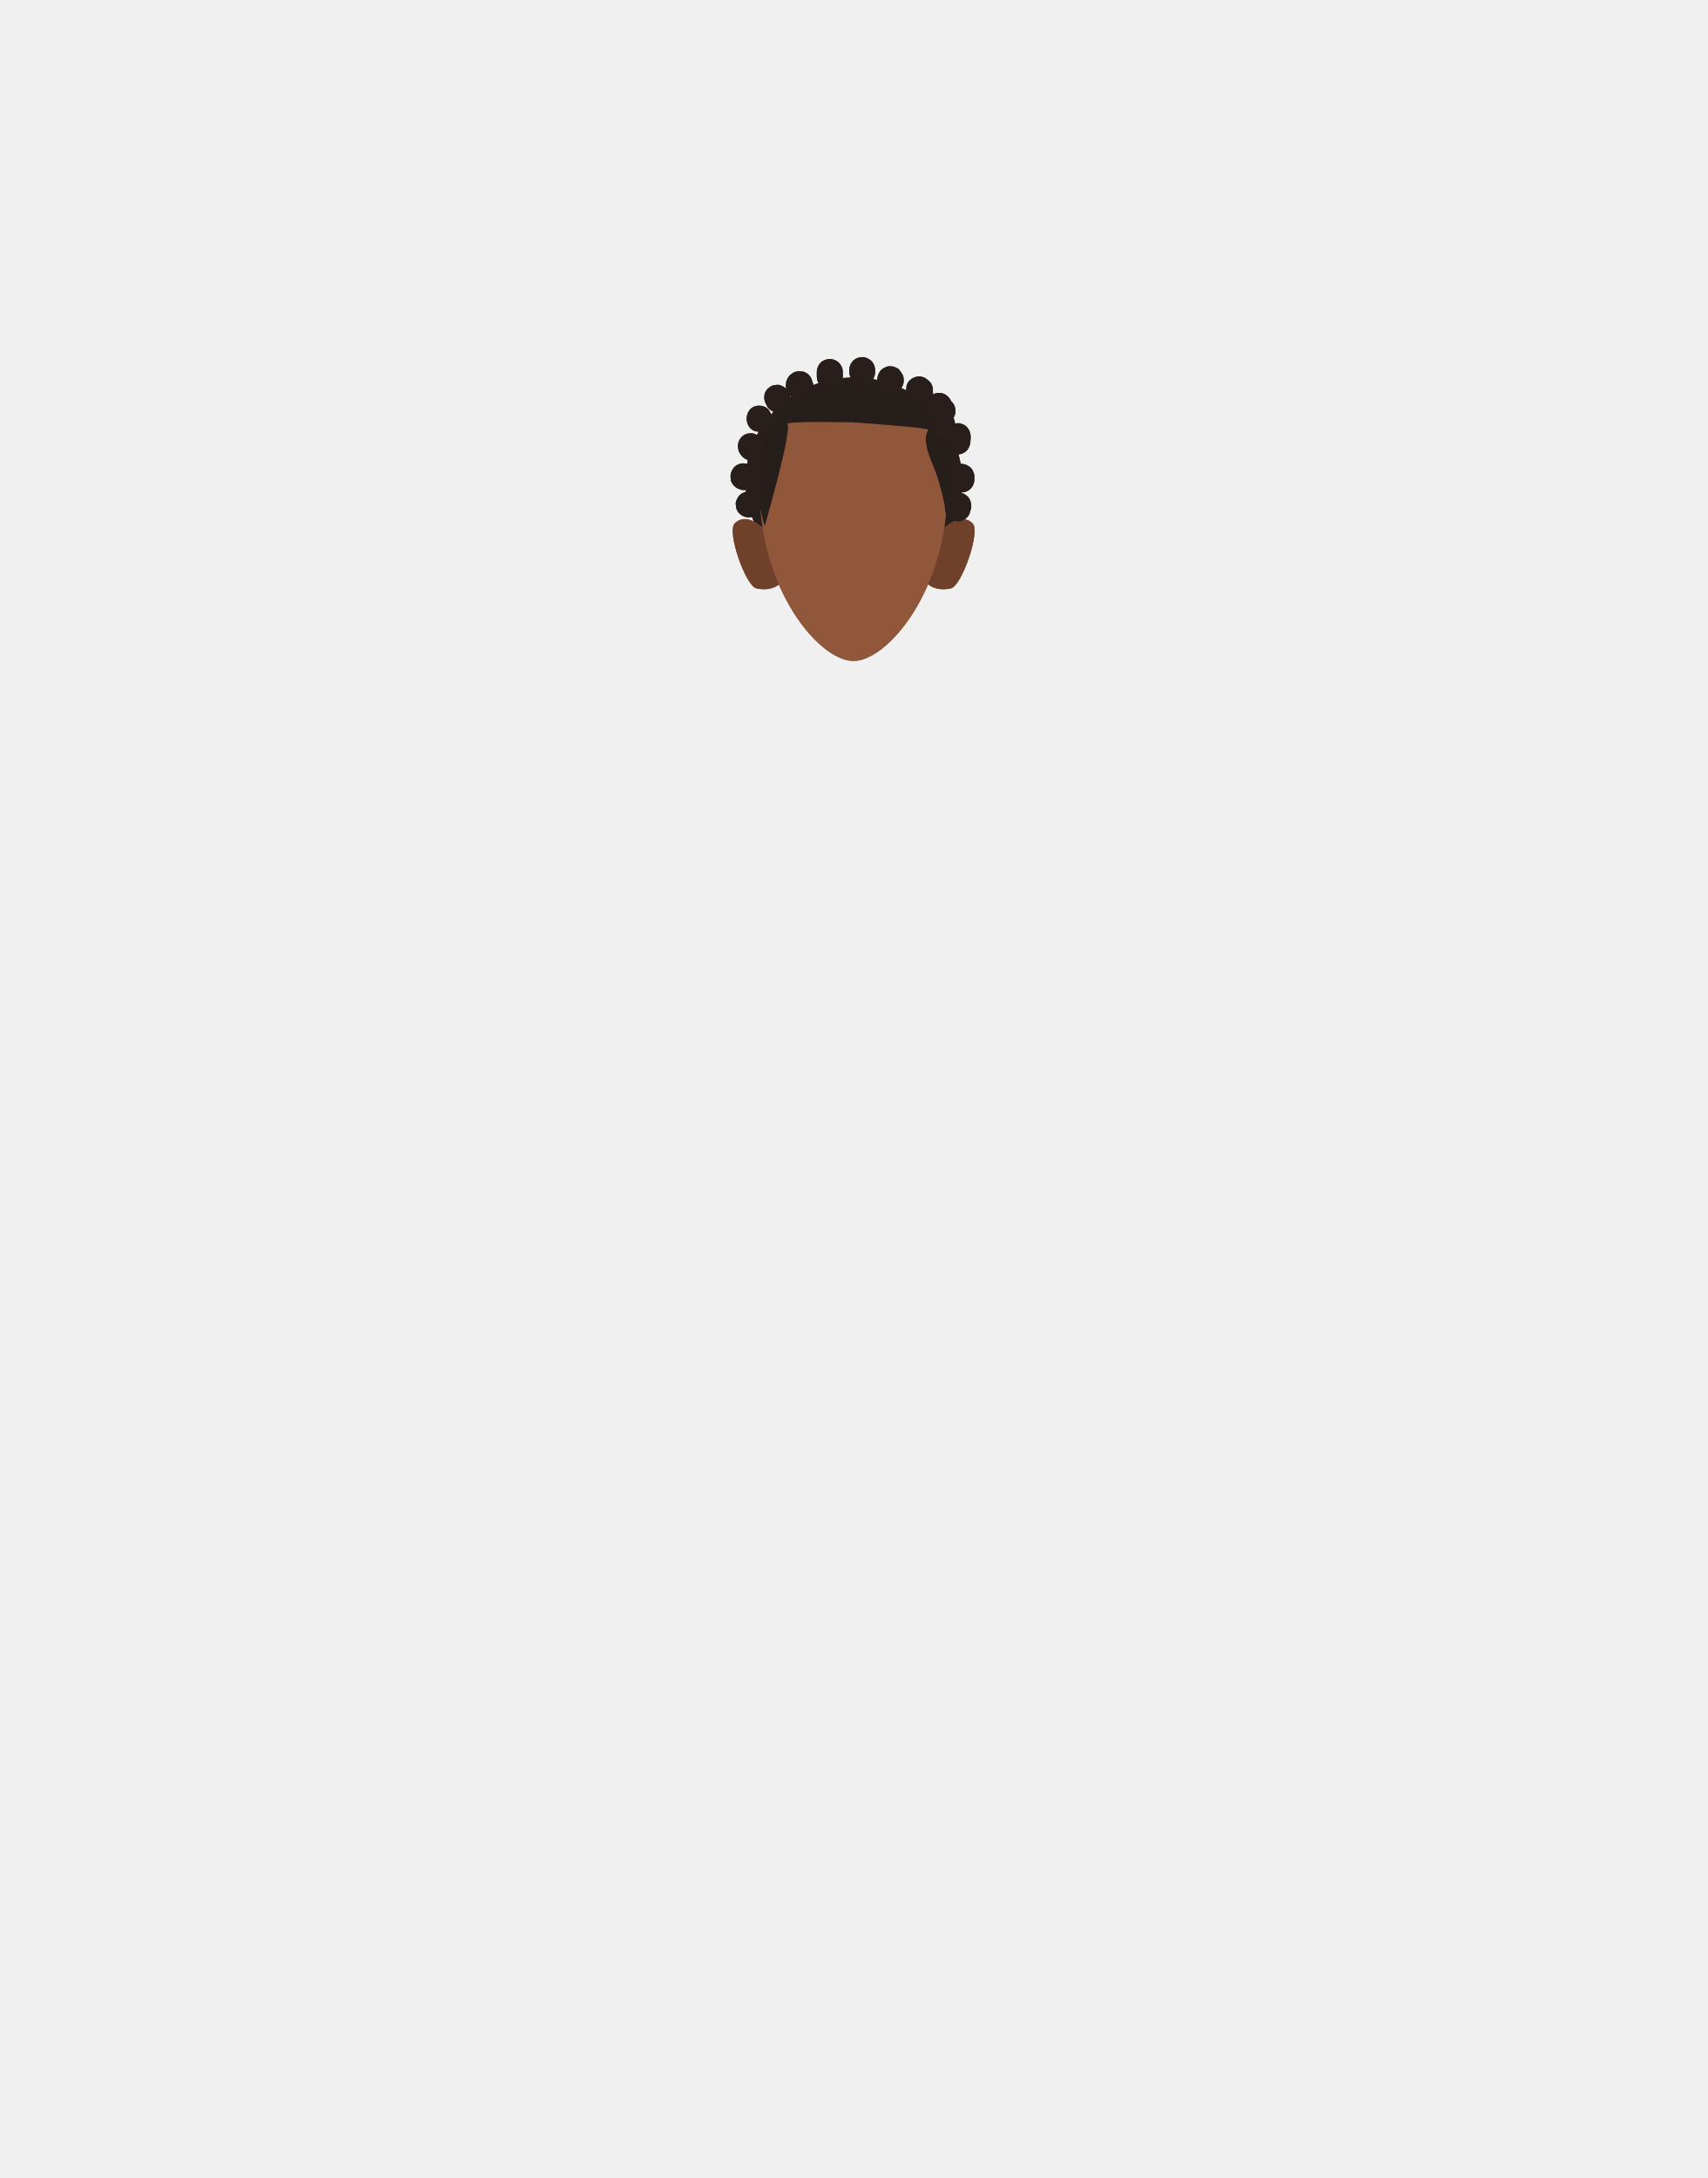
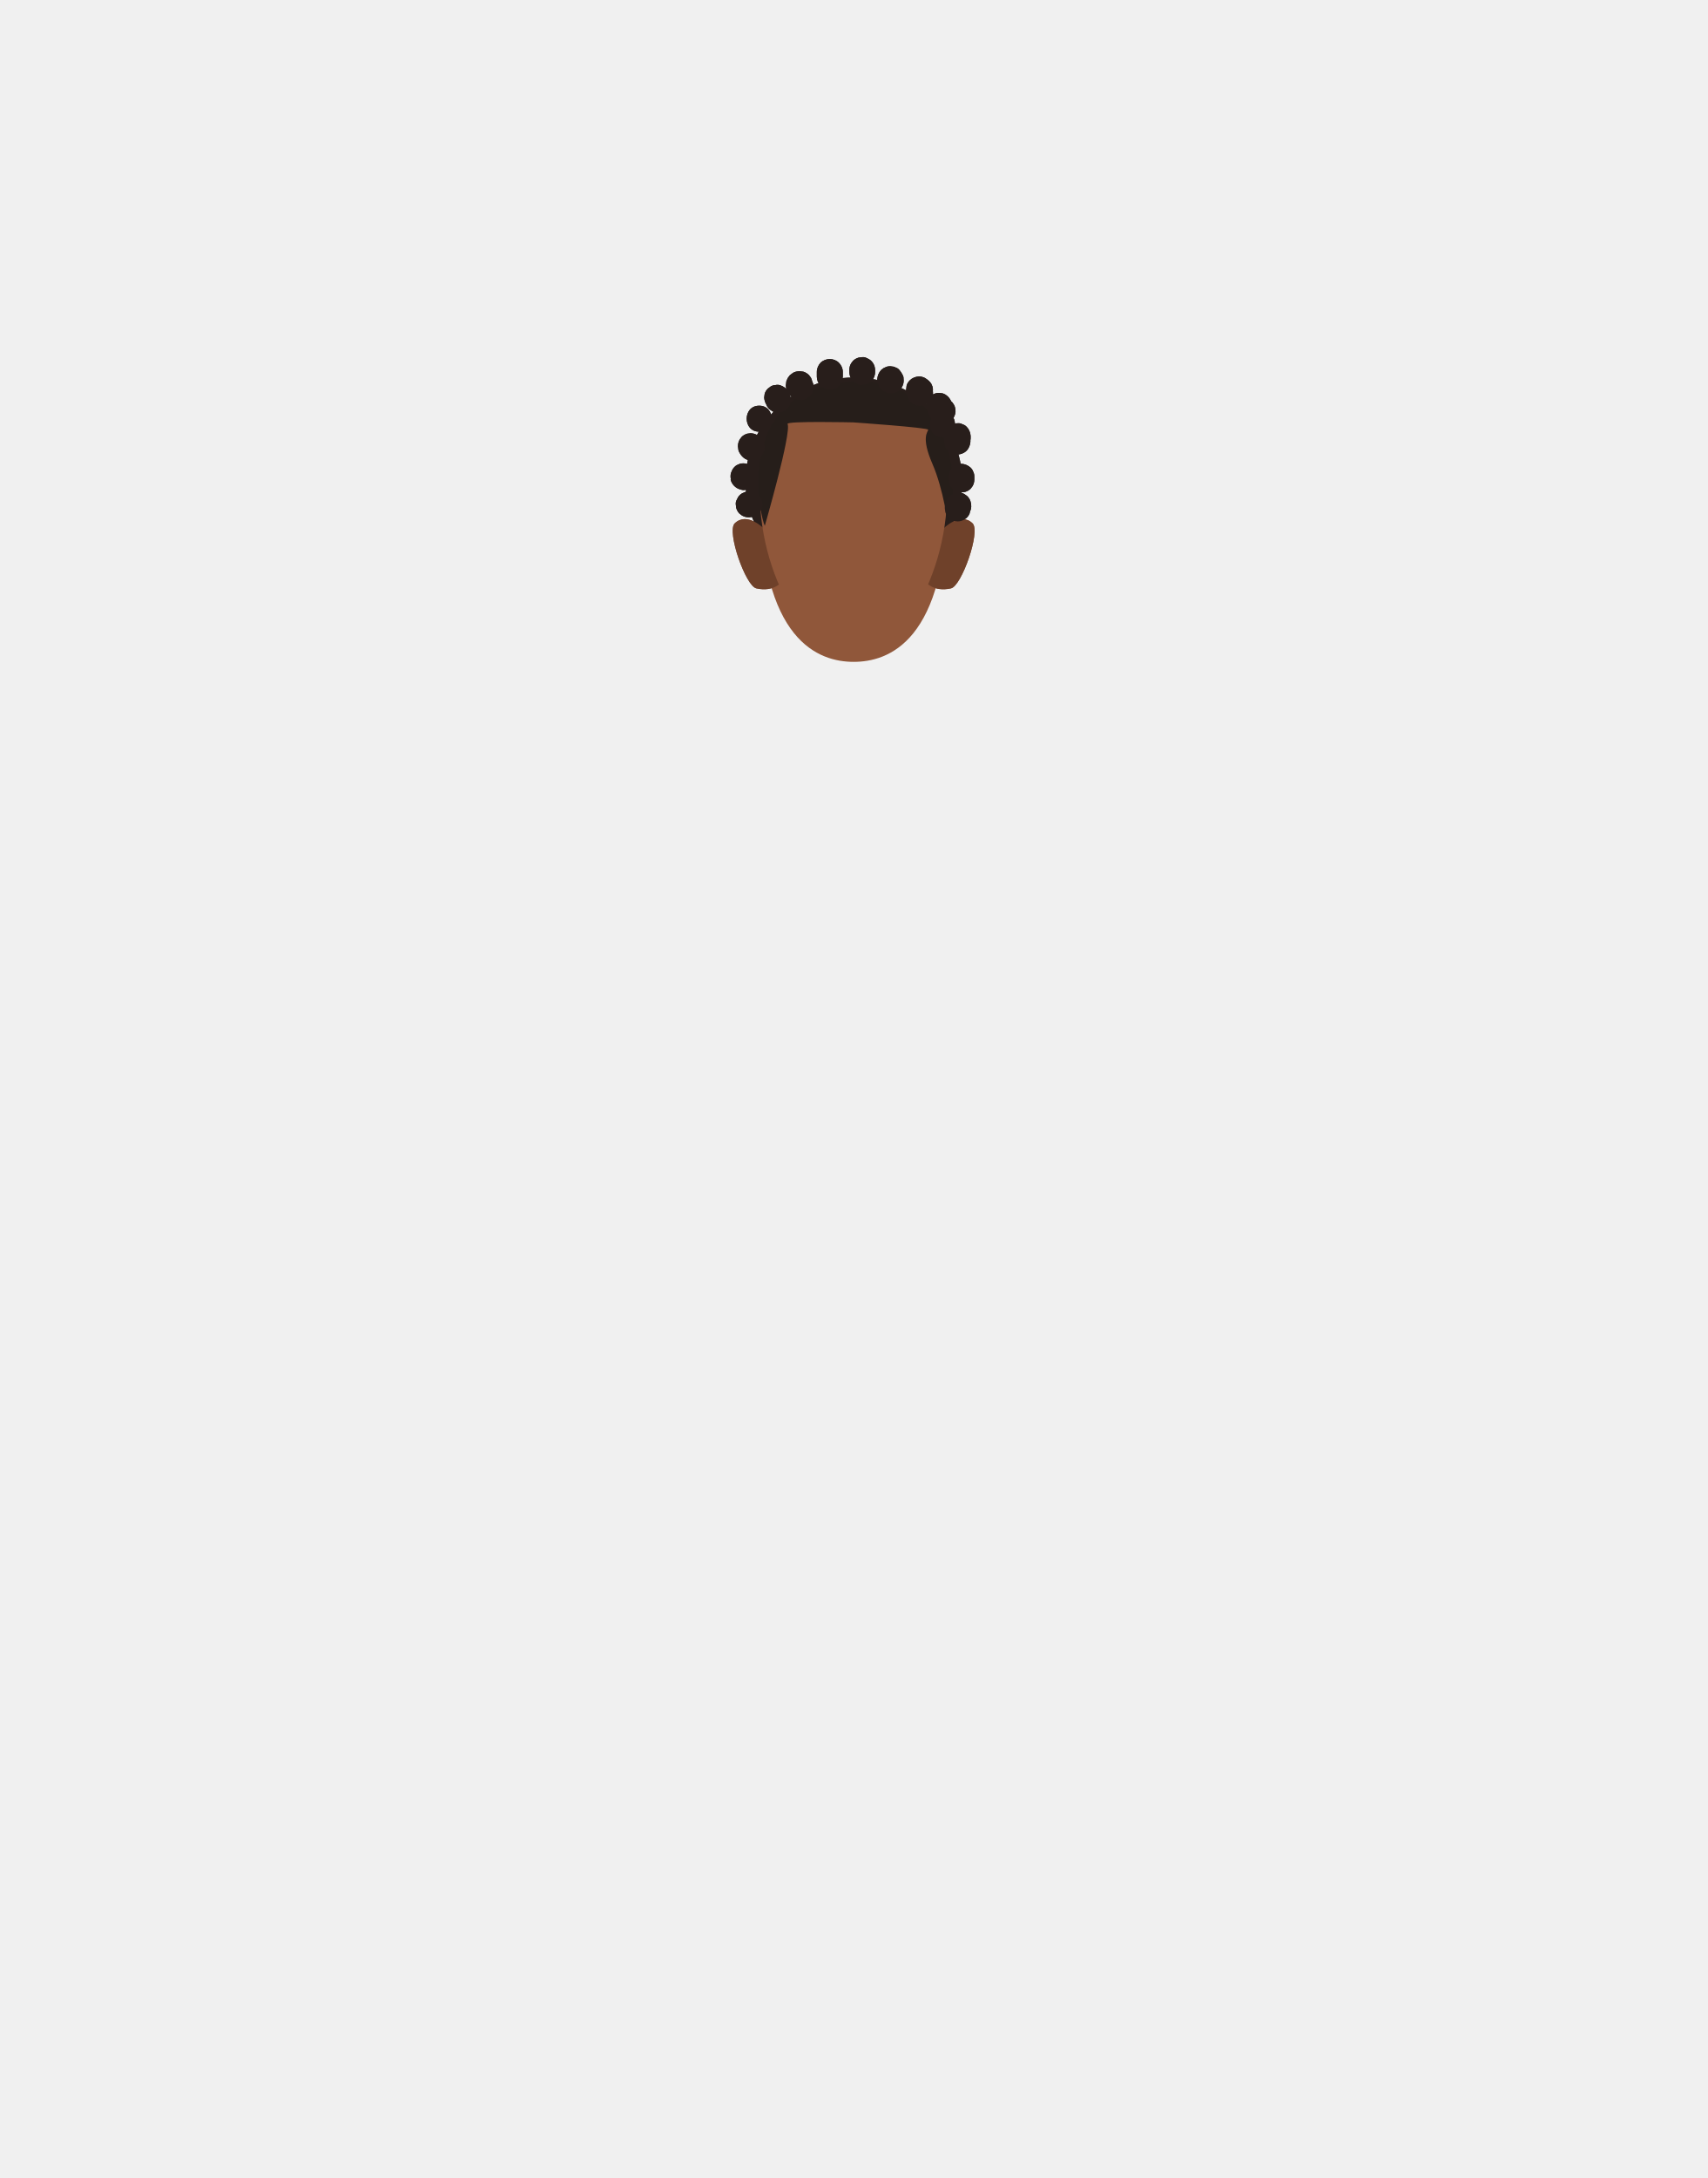
<svg xmlns="http://www.w3.org/2000/svg" xmlns:xlink="http://www.w3.org/1999/xlink" version="1.1" id="Calque_1" x="0px" y="0px" viewBox="0 0 788 1005" style="enable-background:new 0 0 788 1005;" xml:space="preserve">
  <style type="text/css">
	.st0{fill:#281E1B;}
	.st1{fill:#90573A;}
	.st2{fill:#8C5C4B;}
- 	.st3{clip-path:url(#SVGID_00000011751023568030194810000018027357086845169552_);}
+ 	.st3{clip-path:url(#SVGID_00000020359024675197050200000006235565193309684884_);}
	.st4{fill:#6D3B25;}
- 	.st5{clip-path:url(#SVGID_00000067227203189219055880000016033843519993088392_);}
- 	.st6{clip-path:url(#SVGID_00000044864316751600096990000014693414276025560475_);}
+ 	.st5{clip-path:url(#SVGID_00000159452128252537610100000014148645678640969901_);}
+ 	.st6{clip-path:url(#SVGID_00000021090874966730709640000003550138566359455619_);}
	.st7{fill:#FFFFFF;}
- 	.st8{clip-path:url(#SVGID_00000061429501254082349220000003995737523605556926_);}
- 	.st9{clip-path:url(#SVGID_00000162345651528613723410000009691279549827127447_);}
+ 	.st8{clip-path:url(#SVGID_00000157306103798894686580000017164524580332150705_);}
+ 	.st9{clip-path:url(#SVGID_00000113320576962674408510000008526600288244232606_);}
	.st10{fill:#050505;}
- 	.st11{clip-path:url(#SVGID_00000113313536445152302850000009223203932670781612_);}
+ 	.st11{clip-path:url(#SVGID_00000160893787488208430060000000037235851913618607_);}
	.st12{fill:none;stroke:#6D3B25;stroke-width:2;stroke-linecap:round;stroke-miterlimit:10;}
	.st13{fill:#4C2A33;}
	.st14{fill:#261E1A;}
	.st15{fill:#6F412A;}
</style>
  <g id="Calque_9">
    <ellipse class="st0" cx="394.1" cy="222.2" rx="50" ry="48" />
    <path class="st1" d="M393.9,180.4c23.9,0,43.3,11.2,43.3,45.6c0,46-27.4,79-43.3,79" />
    <path class="st1" d="M427.2,268.5l8.1-24.5c0,0,7.9-8.1,13.6-2.5c3.8,3.8-5.1,29-10,30C430.7,273.3,427.2,268.5,427.2,268.5z" />
    <path class="st2" d="M360.8,268.5l-8.1-24.5c0,0-7.9-8.1-13.6-2.5c-3.8,3.8,5.1,29,10,30C357.3,273.3,360.8,268.5,360.8,268.5z" />
    <path class="st1" d="M393.9,180.4c-23.9,0-43.3,11.2-43.3,45.6c0,46,27.5,79,43.3,79" />
    <g>
-       <defs>
-         <polygon id="SVGID_1_" points="405.5,221.5 405.5,221.5 428.9,221.5 428.9,228.7 405.5,228.7    " />
-       </defs>
-       <clipPath id="SVGID_00000111906162235806582120000016806330091028449172_">
-         <use xlink:href="#SVGID_1_" style="overflow:visible;" />
-       </clipPath>
-       <g style="clip-path:url(#SVGID_00000111906162235806582120000016806330091028449172_);">
-         <path class="st4" d="M427.8,228.7c-0.2,0-0.3,0-0.4-0.1c-2.3-1-4.7-1.8-7.2-2.4c-7.9-1.8-8.4-0.5-11.1,0     c-1.1,0.1-2.2-0.2-3.1-0.8c-0.4-0.5-0.8-2.1-0.3-2.5c0.2-0.2,3.7-2.6,12.7-0.5c3.8,0.9,9.7,4.1,9.8,4.1c0.6,0.2,0.8,0.9,0.6,1.5     C428.6,228.4,428.2,228.7,427.8,228.7z" />
+       <g>
+         <defs>
+           <polygon id="SVGID_1_" points="405.5,221.5 405.5,221.5 428.9,221.5 428.9,228.7 405.5,228.7     " />
+         </defs>
+         <clipPath id="SVGID_00000052814455718952238220000005484720555197546657_">
+           <use xlink:href="#SVGID_1_" style="overflow:visible;" />
+         </clipPath>
+         <g style="clip-path:url(#SVGID_00000052814455718952238220000005484720555197546657_);">
+           <path class="st4" d="M427.8,228.7c-0.2,0-0.3,0-0.4-0.1c-2.3-1-4.7-1.8-7.2-2.4c-7.9-1.8-8.4-0.5-11.1,0      c-1.1,0.1-2.2-0.2-3.1-0.8c-0.4-0.5-0.8-2.1-0.3-2.5c0.2-0.2,3.7-2.6,12.7-0.5c3.8,0.9,9.7,4.1,9.8,4.1c0.6,0.2,0.8,0.9,0.6,1.5      C428.6,228.4,428.2,228.7,427.8,228.7z" />
+         </g>
      </g>
    </g>
    <g>
-       <defs>
-         <polygon id="SVGID_00000122714547724718687330000016354382195136092825_" points="382.7,221.5 382.7,221.5 359.3,221.5      359.3,228.7 382.7,228.7    " />
-       </defs>
-       <clipPath id="SVGID_00000054969649464579678380000011247254575260417947_">
-         <use xlink:href="#SVGID_00000122714547724718687330000016354382195136092825_" style="overflow:visible;" />
-       </clipPath>
-       <g style="clip-path:url(#SVGID_00000054969649464579678380000011247254575260417947_);">
-         <path class="st4" d="M360.4,228.7c0.2,0,0.3,0,0.4-0.1c2.3-1,4.7-1.8,7.2-2.4c7.9-1.8,8.4-0.5,11.1,0c1.1,0.1,2.2-0.2,3.1-0.8     c0.4-0.5,0.8-2.1,0.3-2.5c-0.2-0.2-3.7-2.6-12.7-0.5c-3.8,0.9-9.7,4.1-9.8,4.1c-0.6,0.2-0.8,0.9-0.6,1.5     C359.6,228.4,360,228.7,360.4,228.7z" />
+       <g>
+         <defs>
+           <polygon id="SVGID_00000160149031462665531890000005194853041258601096_" points="382.7,221.5 382.7,221.5 359.3,221.5       359.3,228.7 382.7,228.7     " />
+         </defs>
+         <clipPath id="SVGID_00000068662874343277942450000010438767473487344300_">
+           <use xlink:href="#SVGID_00000160149031462665531890000005194853041258601096_" style="overflow:visible;" />
+         </clipPath>
+         <g style="clip-path:url(#SVGID_00000068662874343277942450000010438767473487344300_);">
+           <path class="st4" d="M360.4,228.7c0.2,0,0.3,0,0.4-0.1c2.3-1,4.7-1.8,7.2-2.4c7.9-1.8,8.4-0.5,11.1,0c1.1,0.1,2.2-0.2,3.1-0.8      c0.4-0.5,0.8-2.1,0.3-2.5c-0.2-0.2-3.7-2.6-12.7-0.5c-3.8,0.9-9.7,4.1-9.8,4.1c-0.6,0.2-0.8,0.9-0.6,1.5      C359.6,228.4,360,228.7,360.4,228.7z" />
+         </g>
      </g>
    </g>
    <g>
-       <defs>
-         <polygon id="SVGID_00000056392656128856687070000009467021300064438924_" points="406.8,235 406.8,235 421.9,235 421.9,249.5      406.8,249.5    " />
-       </defs>
-       <clipPath id="SVGID_00000177458636656922062700000011011019267256961692_">
-         <use xlink:href="#SVGID_00000056392656128856687070000009467021300064438924_" style="overflow:visible;" />
-       </clipPath>
-       <g style="clip-path:url(#SVGID_00000177458636656922062700000011011019267256961692_);">
-         <ellipse class="st7" cx="414.4" cy="242.2" rx="7.5" ry="7.3" />
+       <g>
+         <defs>
+           <polygon id="SVGID_00000106148064039921004980000002491062460290312079_" points="406.8,235 406.8,235 421.9,235 421.9,249.5       406.8,249.5     " />
+         </defs>
+         <clipPath id="SVGID_00000106113397247298540200000000629740663716337034_">
+           <use xlink:href="#SVGID_00000106148064039921004980000002491062460290312079_" style="overflow:visible;" />
+         </clipPath>
+         <g style="clip-path:url(#SVGID_00000106113397247298540200000000629740663716337034_);">
+           <ellipse class="st7" cx="414.4" cy="242.2" rx="7.5" ry="7.3" />
+         </g>
      </g>
    </g>
    <g>
-       <defs>
-         <polygon id="SVGID_00000173162577324180478980000000415113198154657689_" points="381.4,235 381.4,235 366.3,235 366.3,249.5      381.4,249.5    " />
-       </defs>
-       <clipPath id="SVGID_00000183959180282492643370000017421420043373164422_">
-         <use xlink:href="#SVGID_00000173162577324180478980000000415113198154657689_" style="overflow:visible;" />
-       </clipPath>
-       <g style="clip-path:url(#SVGID_00000183959180282492643370000017421420043373164422_);">
-         <ellipse class="st7" cx="373.8" cy="242.2" rx="7.5" ry="7.3" />
+       <g>
+         <defs>
+           <polygon id="SVGID_00000098934432277930376840000002357201212266518912_" points="381.4,235 381.4,235 366.3,235 366.3,249.5       381.4,249.5     " />
+         </defs>
+         <clipPath id="SVGID_00000175315252741902221320000000179636008934299303_">
+           <use xlink:href="#SVGID_00000098934432277930376840000002357201212266518912_" style="overflow:visible;" />
+         </clipPath>
+         <g style="clip-path:url(#SVGID_00000175315252741902221320000000179636008934299303_);">
+           <ellipse class="st7" cx="373.8" cy="242.2" rx="7.5" ry="7.3" />
+         </g>
      </g>
    </g>
    <g>
-       <defs>
-         <polygon id="SVGID_00000012453392473508024130000012277617910378926010_" points="409.3,238.3 409.3,238.3 419.3,238.3      419.3,248.4 409.3,248.4    " />
-       </defs>
-       <clipPath id="SVGID_00000137843985740289809570000011457868212857604746_">
-         <use xlink:href="#SVGID_00000012453392473508024130000012277617910378926010_" style="overflow:visible;" />
-       </clipPath>
-       <g style="clip-path:url(#SVGID_00000137843985740289809570000011457868212857604746_);">
-         <circle class="st10" cx="414.3" cy="243.3" r="5" />
+       <g>
+         <defs>
+           <polygon id="SVGID_00000138559048456592064100000001877355673189207741_" points="409.3,238.3 409.3,238.3 419.3,238.3       419.3,248.4 409.3,248.4     " />
+         </defs>
+         <clipPath id="SVGID_00000089565961937177134300000013490780379565971097_">
+           <use xlink:href="#SVGID_00000138559048456592064100000001877355673189207741_" style="overflow:visible;" />
+         </clipPath>
+         <g style="clip-path:url(#SVGID_00000089565961937177134300000013490780379565971097_);">
+           <circle class="st10" cx="414.3" cy="243.3" r="5" />
+         </g>
      </g>
    </g>
    <g>
-       <defs>
-         <polygon id="SVGID_00000183946563881076386110000009833337400024484264_" points="378.9,238.3 378.9,238.3 368.9,238.3      368.9,248.4 378.9,248.4    " />
-       </defs>
-       <clipPath id="SVGID_00000156559950667811895810000012613972569764824247_">
-         <use xlink:href="#SVGID_00000183946563881076386110000009833337400024484264_" style="overflow:visible;" />
-       </clipPath>
-       <g style="clip-path:url(#SVGID_00000156559950667811895810000012613972569764824247_);">
-         <circle class="st10" cx="373.9" cy="243.3" r="5" />
+       <g>
+         <defs>
+           <polygon id="SVGID_00000048466550148274442510000004855556352251226786_" points="378.9,238.3 378.9,238.3 368.9,238.3       368.9,248.4 378.9,248.4     " />
+         </defs>
+         <clipPath id="SVGID_00000057870976426690834490000017096791510231317888_">
+           <use xlink:href="#SVGID_00000048466550148274442510000004855556352251226786_" style="overflow:visible;" />
+         </clipPath>
+         <g style="clip-path:url(#SVGID_00000057870976426690834490000017096791510231317888_);">
+           <circle class="st10" cx="373.9" cy="243.3" r="5" />
+         </g>
      </g>
    </g>
    <path class="st12" d="M387.8,261.8c2.3,0.6,4.7,1.1,7,1.4c1.6,0,7-1.7,7-1.7" />
    <ellipse class="st13" cx="393.9" cy="280.2" rx="10.3" ry="1.6" />
    <path class="st14" d="M353,242.6c-2-3.4-12.6-51.7,24.5-63.5s53.2,13.5,53.2,13.5s14.7,19.7,6.8,49.4c0,0-1.9-15.9-7.2-28.1   s-2-14.6-1.9-15.6s-34.6-3.4-34.6-3.4s-30.9-0.7-30.3,0.7C365.4,199.8,353,242.6,353,242.6z" />
    <path class="st0" d="M346,226.8h-0.4c-0.8,0-1.6,0.1-2.3,0.5c-1.5,0.5-2.6,1.7-3.2,3.2c-0.4,0.7-0.6,1.5-0.5,2.3l0.2,1.6   c0.3,1,0.8,1.9,1.5,2.6l1.2,0.9c0.9,0.5,1.9,0.8,3,0.8h0.5c1.6-0.1,3.1-0.7,4.2-1.8c0.6-0.5,1-1.2,1.2-1.9c0.4-0.7,0.6-1.5,0.5-2.3   l-0.2-1.6c-0.3-1-0.8-1.9-1.5-2.6l-1.2-0.9C348.1,227.1,347.1,226.8,346,226.8L346,226.8z" />
    <path class="st0" d="M337.2,221.2l0.1,0.4c0.6,2,2.2,3.6,4.2,4.2l0.4,0.1c0.8,0.3,1.6,0.3,2.4,0.1c0.8,0,1.6-0.3,2.2-0.7   c0.7-0.4,1.3-0.9,1.7-1.6c0.5-0.6,0.9-1.3,1.1-2l0.2-1.6c0-1.1-0.3-2.1-0.8-3l-0.9-1.2c-0.7-0.7-1.6-1.3-2.6-1.5l-0.4-0.1l4.2,4.2   l-0.1-0.4c-0.2-0.7-0.6-1.4-1.1-2c-1.5-1.9-4-2.7-6.3-2.1l-1.4,0.6c-0.9,0.5-1.6,1.3-2.1,2.2l-0.6,1.4c-0.3,1-0.3,2.1,0,3.2   L337.2,221.2z" />
-     <path class="st0" d="M341.1,204.8l-0.1,0.3l8.8-3.6l0,0l1.2,0.9c-0.1,0-0.1-0.1-0.1-0.1l0.9,1.2c0,0-0.1-0.1-0.1-0.2l0.6,1.4   c0-0.1,0-0.1,0-0.2l0.2,1.6c0-0.1,0-0.1,0-0.2c-0.1-3.3-2.7-5.9-6-6l-1.6,0.2c-1,0.3-1.9,0.8-2.6,1.5l-0.9,1.2   c-0.5,0.9-0.8,1.9-0.8,3c0,0,0,0.1,0,0.1c0,0,0,0.1,0,0.1l0.2,1.6c0.1,0.6,0.4,1.1,0.7,1.6c0.6,1,1.4,1.9,2.4,2.5   c0.9,0.5,1.9,0.8,3,0.8c1.6-0.1,3.1-0.7,4.2-1.8c0.7-0.7,1.3-1.6,1.5-2.6l0.1-0.3c0.3-0.8,0.3-1.6,0.1-2.4c0-0.8-0.3-1.6-0.7-2.2   c-0.4-0.7-0.9-1.3-1.5-1.7c-0.6-0.5-1.3-0.9-2-1.1l-1.6-0.2c-1.1,0-2.1,0.3-3,0.8l-1.2,0.9C342,202.9,341.5,203.8,341.1,204.8   L341.1,204.8z" />
+     <path class="st0" d="M341.1,204.8l-0.1,0.3l8.8-3.6l0,0l1.2,0.9c-0.1,0-0.1-0.1-0.1-0.1l0.9,1.2c0,0-0.1-0.1-0.1-0.2l0.6,1.4   c0-0.1,0-0.1,0-0.2l0.2,1.6c0-0.1,0-0.1,0-0.2c-0.1-3.3-2.7-5.9-6-6l-1.6,0.2c-1,0.3-1.9,0.8-2.6,1.5l-0.9,1.2   c-0.5,0.9-0.8,1.9-0.8,3v0.1v0.1l0.2,1.6c0.1,0.6,0.4,1.1,0.7,1.6c0.6,1,1.4,1.9,2.4,2.5c0.9,0.5,1.9,0.8,3,0.8   c1.6-0.1,3.1-0.7,4.2-1.8c0.7-0.7,1.3-1.6,1.5-2.6l0.1-0.3c0.3-0.8,0.3-1.6,0.1-2.4c0-0.8-0.3-1.6-0.7-2.2   c-0.4-0.7-0.9-1.3-1.5-1.7c-0.6-0.5-1.3-0.9-2-1.1l-1.6-0.2c-1.1,0-2.1,0.3-3,0.8l-1.2,0.9C342,202.9,341.5,203.8,341.1,204.8   L341.1,204.8z" />
    <path class="st0" d="M350.4,199.2c7.7,0,7.7-12,0-12S342.7,199.2,350.4,199.2z" />
    <path class="st0" d="M353.6,186.5l0.4,0.9c0.4,0.7,0.9,1.3,1.5,1.7c0.6,0.5,1.3,0.9,2,1.1c1.6,0.4,3.2,0.1,4.6-0.6l1.2-0.9   c0.7-0.7,1.3-1.6,1.5-2.6l0.2-1.6c0-1.1-0.3-2.1-0.8-3l-0.4-0.9c-0.8-1.3-2.1-2.3-3.6-2.8c-0.8-0.3-1.6-0.3-2.4-0.1   c-0.8,0-1.6,0.3-2.2,0.7l-1.2,0.9c-0.7,0.7-1.3,1.6-1.5,2.6l-0.2,1.6C352.8,184.6,353.1,185.7,353.6,186.5L353.6,186.5z" />
-     <path class="st0" d="M365.9,172.1l-0.1,0.1l-1.2,0.9h0l-0.1,0.1l-0.9,1.2v0.1l-0.1,0.1l-0.6,1.4v0.1v0.1l-0.2,1.6   c0,0.1,0,0.1,0,0.2c0,0.3,0.1,0.6,0.1,0.9c0,0.5,0.1,1.1,0.4,1.5c0.1,0.5,0.4,1,0.8,1.3c0.3,0.4,0.6,0.8,1.1,1.1   c0.2,0.2,0.4,0.4,0.6,0.5l0.2,0.1c0.2,0.1,0.4,0.3,0.6,0.4c0.7,0.4,1.4,0.7,2.2,0.7c0.8,0.2,1.6,0.1,2.4-0.1   c1.5-0.5,2.7-1.5,3.6-2.8l0.6-1.4c0.3-1,0.3-2.1,0-3.2l-0.6-1.4c-0.5-0.9-1.3-1.6-2.2-2.1c-0.3-0.2-0.5-0.4-0.8-0.5l3,5.2   c0-0.1,0-0.2,0-0.3l-0.2,1.6c0,0,0-0.1,0-0.1l-0.6,1.4c0-0.1,0.1-0.1,0.1-0.2l-0.9,1.2c0-0.1,0.1-0.1,0.1-0.1l-1.2,0.9l0.1-0.1   c0.7-0.4,1.3-0.9,1.7-1.5c1.4-1.9,1.6-4.5,0.5-6.7l-0.9-1.2c-0.7-0.7-1.6-1.3-2.6-1.6l-1.6-0.2   C367.9,171.3,366.9,171.5,365.9,172.1L365.9,172.1z" />
-     <path class="st0" d="M377,171.6v2.2c0,1.6,0.6,3.1,1.8,4.2c1.1,1.1,2.7,1.7,4.2,1.8c1.6,0,3.1-0.6,4.2-1.8c1.1-1.1,1.7-2.7,1.8-4.2   v-2.2c0-1.6-0.7-3.1-1.8-4.2c-2.3-2.3-6.1-2.3-8.5,0c0,0,0,0,0,0C377.7,168.5,377,170,377,171.6z" />
+     <path class="st0" d="M365.9,172.1l-0.1,0.1l-1.2,0.9l0,0l-0.1,0.1l-0.9,1.2v0.1l-0.1,0.1l-0.6,1.4v0.1v0.1l-0.2,1.6   c0,0.1,0,0.1,0,0.2c0,0.3,0.1,0.6,0.1,0.9c0,0.5,0.1,1.1,0.4,1.5c0.1,0.5,0.4,1,0.8,1.3c0.3,0.4,0.6,0.8,1.1,1.1   c0.2,0.2,0.4,0.4,0.6,0.5l0.2,0.1c0.2,0.1,0.4,0.3,0.6,0.4c0.7,0.4,1.4,0.7,2.2,0.7c0.8,0.2,1.6,0.1,2.4-0.1   c1.5-0.5,2.7-1.5,3.6-2.8l0.6-1.4c0.3-1,0.3-2.1,0-3.2l-0.6-1.4c-0.5-0.9-1.3-1.6-2.2-2.1c-0.3-0.2-0.5-0.4-0.8-0.5l3,5.2   c0-0.1,0-0.2,0-0.3l-0.2,1.6v-0.1l-0.6,1.4c0-0.1,0.1-0.1,0.1-0.2l-0.9,1.2c0-0.1,0.1-0.1,0.1-0.1l-1.2,0.9l0.1-0.1   c0.7-0.4,1.3-0.9,1.7-1.5c1.4-1.9,1.6-4.5,0.5-6.7l-0.9-1.2c-0.7-0.7-1.6-1.3-2.6-1.6l-1.6-0.2   C367.9,171.3,366.9,171.5,365.9,172.1L365.9,172.1z" />
+     <path class="st0" d="M377,171.6v2.2c0,1.6,0.6,3.1,1.8,4.2c1.1,1.1,2.7,1.7,4.2,1.8c1.6,0,3.1-0.6,4.2-1.8c1.1-1.1,1.7-2.7,1.8-4.2   v-2.2c0-1.6-0.7-3.1-1.8-4.2c-2.3-2.3-6.1-2.3-8.5,0l0,0C377.7,168.5,377,170,377,171.6z" />
    <path class="st0" d="M392,170.7v0.9c0,2.4,1.4,4.6,3.7,5.5c0.7,0.4,1.5,0.6,2.3,0.5l1.6-0.2c1-0.3,1.9-0.8,2.6-1.5l0.9-1.2   c0.5-0.9,0.8-1.9,0.8-3v-0.9c0-2.4-1.4-4.6-3.7-5.5c-0.7-0.4-1.5-0.6-2.3-0.5l-1.6,0.2c-1,0.3-1.9,0.8-2.6,1.5l-0.9,1.2   C392.3,168.6,392,169.6,392,170.7L392,170.7z" />
    <path class="st0" d="M416.8,175.1v-0.3l-11.2,3c0.1,0.1,0.1,0.3,0.2,0.4l0.1,0.2c0.4,0.4,0.7,0.9,1.1,1.4c0.5,0.6,1.2,1,1.9,1.2   c1.5,0.7,3.2,0.7,4.6,0c0.7-0.2,1.4-0.7,1.9-1.2l0.9-1.2c0.5-0.9,0.8-1.9,0.8-3L417,174c-0.3-1-0.8-1.9-1.5-2.6l-0.1-0.1l0.9,1.2   c-0.1-0.2-0.2-0.4-0.3-0.6l-0.9-1.2c-0.5-0.6-1.2-1-1.9-1.2c-0.5-0.3-1-0.4-1.5-0.4c-0.8-0.2-1.6-0.1-2.4,0.1l-1.4,0.6l-1.2,0.9   c-1.1,1.2-1.7,2.7-1.8,4.2v0.3c0,0.8,0.1,1.6,0.5,2.3c0.2,0.7,0.7,1.4,1.2,1.9c0.5,0.6,1.2,1,1.9,1.2c0.7,0.4,1.5,0.6,2.3,0.5   l1.6-0.2c1-0.3,1.9-0.8,2.6-1.5l0.9-1.2C416.5,177.3,416.7,176.2,416.8,175.1L416.8,175.1z" />
-     <path class="st0" d="M427.5,174.8l-0.4-0.3c-0.9-0.5-1.9-0.8-3-0.8c-1.6,0.1-3.1,0.7-4.2,1.8c-0.7,0.7-1.3,1.6-1.5,2.6   c0,0.1,0,0.1,0,0.2l-0.2,1.6v0.1c0,0.1,0,0.1,0,0.2l0.2,1.6c0,0,0,0.1,0,0.1c0.3,0.7,0.5,1.4,0.9,2l-0.6-1.4   c0.1,0.1,0.1,0.3,0.1,0.4c0.6,2.3,2.6,4,5,4.3c0.8,0.2,1.6,0.1,2.4-0.1c1.5-0.4,2.8-1.4,3.6-2.8l0.6-1.4c0.3-1,0.3-2.1,0-3.2   c-0.1-0.4-0.2-0.8-0.4-1.2c-0.2-0.4-0.3-0.8-0.5-1.1l0.6,1.4c0-0.1-0.1-0.2-0.1-0.3l0.2,1.6c0-0.1,0-0.2,0-0.2l-0.2,1.6   c0-0.1,0-0.1,0-0.2l-8.8,3.6l0.4,0.3c0.7,0.4,1.4,0.7,2.2,0.7c2.4,0.3,4.7-0.8,6-2.9c0.8-1.4,1-3.1,0.6-4.6l-0.6-1.4   C429.1,176,428.3,175.3,427.5,174.8z" />
+     <path class="st0" d="M427.5,174.8l-0.4-0.3c-0.9-0.5-1.9-0.8-3-0.8c-1.6,0.1-3.1,0.7-4.2,1.8c-0.7,0.7-1.3,1.6-1.5,2.6   c0,0.1,0,0.1,0,0.2l-0.2,1.6v0.1c0,0.1,0,0.1,0,0.2l0.2,1.6v0.1c0.3,0.7,0.5,1.4,0.9,2l-0.6-1.4c0.1,0.1,0.1,0.3,0.1,0.4   c0.6,2.3,2.6,4,5,4.3c0.8,0.2,1.6,0.1,2.4-0.1c1.5-0.4,2.8-1.4,3.6-2.8l0.6-1.4c0.3-1,0.3-2.1,0-3.2c-0.1-0.4-0.2-0.8-0.4-1.2   c-0.2-0.4-0.3-0.8-0.5-1.1l0.6,1.4c0-0.1-0.1-0.2-0.1-0.3l0.2,1.6c0-0.1,0-0.2,0-0.2l-0.2,1.6c0-0.1,0-0.1,0-0.2l-8.8,3.6l0.4,0.3   c0.7,0.4,1.4,0.7,2.2,0.7c2.4,0.3,4.7-0.8,6-2.9c0.8-1.4,1-3.1,0.6-4.6l-0.6-1.4C429.1,176,428.3,175.3,427.5,174.8z" />
    <path class="st0" d="M427.9,189c0.4,1,0.6,1.9,1.1,2.8c0.9,1.8,2.5,3.1,4.4,3.6c1.6,0.4,3.2,0.2,4.6-0.6c2.9-1.7,3.9-5.3,2.2-8.2   c-0.8-1.4-2.1-2.4-3.7-2.8c-0.1,0-0.1,0-0.2,0l1.4,0.6l-0.1-0.1l1.2,0.9c-0.1-0.1-0.2-0.2-0.3-0.3l0.9,1.2   c-0.1-0.2-0.2-0.3-0.3-0.5l0.6,1.4c-0.2-0.4-0.3-0.9-0.5-1.3c-0.5-1.5-1.4-2.7-2.8-3.6c-0.7-0.4-1.4-0.7-2.2-0.7   c-0.8-0.2-1.6-0.1-2.4,0.1c-1.5,0.4-2.8,1.4-3.6,2.8C427.7,185.8,427.4,187.5,427.9,189L427.9,189z" />
-     <path class="st0" d="M447.8,199.9l-0.1-0.3c-0.3-1-0.8-1.9-1.5-2.6c-0.5-0.6-1.2-1-1.9-1.2c-0.7-0.4-1.5-0.6-2.3-0.5   c-1.1,0-2.1,0.3-3,0.8c-0.9,0.6-1.7,1.3-2.3,2.3l-0.1,0.2c-0.6,1.1-0.9,2.3-0.9,3.6c0,0.5,0,1.1,0.1,1.6c0,1.6,0.6,3.1,1.8,4.2   c2.3,2.3,6.1,2.3,8.5,0c0,0,0,0,0,0c1.1-1.1,1.7-2.7,1.8-4.2c0-0.6-0.1-1.1,0-1.7l-0.2,1.6c0-0.1,0.1-0.3,0.1-0.4l-0.6,1.4   c0-0.1,0.1-0.2,0.1-0.2l-1,1.2l0.1-0.1l-1.2,0.9l0.1-0.1l-8.8-3.6l0.1,0.3c0.5,1.5,1.4,2.8,2.8,3.6c2.9,1.7,6.5,0.7,8.2-2.1   c0,0,0,0,0,0C448,203.2,448.2,201.5,447.8,199.9L447.8,199.9z" />
+     <path class="st0" d="M447.8,199.9l-0.1-0.3c-0.3-1-0.8-1.9-1.5-2.6c-0.5-0.6-1.2-1-1.9-1.2c-0.7-0.4-1.5-0.6-2.3-0.5   c-1.1,0-2.1,0.3-3,0.8c-0.9,0.6-1.7,1.3-2.3,2.3l-0.1,0.2c-0.6,1.1-0.9,2.3-0.9,3.6c0,0.5,0,1.1,0.1,1.6c0,1.6,0.6,3.1,1.8,4.2   c2.3,2.3,6.1,2.3,8.5,0l0,0c1.1-1.1,1.7-2.7,1.8-4.2c0-0.6-0.1-1.1,0-1.7l-0.2,1.6c0-0.1,0.1-0.3,0.1-0.4l-0.6,1.4   c0-0.1,0.1-0.2,0.1-0.2l-1,1.2l0.1-0.1l-1.2,0.9l0.1-0.1l-8.8-3.6l0.1,0.3c0.5,1.5,1.4,2.8,2.8,3.6c2.9,1.7,6.5,0.7,8.2-2.1l0,0   C448,203.2,448.2,201.5,447.8,199.9L447.8,199.9z" />
    <path class="st0" d="M437.8,220v1.3c0.1,1.6,0.7,3.1,1.8,4.2c0.5,0.6,1.2,1,1.9,1.2c0.7,0.4,1.5,0.6,2.3,0.5l1.6-0.2   c1-0.3,1.9-0.8,2.6-1.5l0.9-1.2c0.5-0.9,0.8-1.9,0.8-3V220c0-0.8-0.1-1.6-0.5-2.3c-0.2-0.7-0.7-1.4-1.2-1.9   c-1.2-1.1-2.7-1.7-4.2-1.8l-1.6,0.2c-1,0.3-1.9,0.8-2.6,1.5l-0.9,1.2C438.1,217.9,437.8,218.9,437.8,220L437.8,220z" />
    <path class="st0" d="M436.7,231.6c0,0.2-0.1,0.4-0.2,0.6l0.6-1.4c-0.2,0.6-0.5,1.2-0.7,1.8c0,0.1-0.1,0.3-0.1,0.4   c-0.3,0.8-0.3,1.6-0.1,2.4c0,0.8,0.3,1.6,0.7,2.2c0.4,0.7,0.9,1.3,1.5,1.7c0.6,0.5,1.3,0.9,2,1.1l1.6,0.2c1.1,0,2.1-0.3,3-0.8   l1.2-0.9c0.7-0.7,1.3-1.6,1.5-2.6c0-0.2,0.1-0.4,0.2-0.6l-0.6,1.4c0.2-0.6,0.5-1.2,0.7-1.8c0.1-0.1,0.1-0.3,0.1-0.4   c0.4-1.6,0.1-3.2-0.6-4.6c-0.4-0.7-0.9-1.3-1.5-1.7c-0.6-0.5-1.3-0.9-2-1.1l-1.6-0.2c-1.1,0-2.1,0.3-3,0.8l-1.2,0.9   C437.6,229.7,437,230.6,436.7,231.6L436.7,231.6z" />
    <path class="st0" d="M435,201.8c7.7,0,7.7-12,0-12S427.3,201.8,435,201.8z" />
  </g>
+   <path class="st1" d="M393.9,180.8c-23.9,0-43.2,11.2-43.2,45.6c0,69.7,27.4,79,43.3,79l0,0c15.8,0,43.3-9,43.3-79  C437.2,192,417.9,180.8,393.9,180.8z" />
  <g id="Calque_10">
    <ellipse class="st0" cx="394.1" cy="222.2" rx="50" ry="48" />
    <path class="st15" d="M427.2,268.5l8.1-24.5c0,0,7.9-8.1,13.6-2.5c3.8,3.8-5.1,29-10,30C430.7,273.3,427.2,268.5,427.2,268.5z" />
    <path class="st15" d="M360.8,268.5l-8.1-24.5c0,0-7.9-8.1-13.6-2.5c-3.8,3.8,5.1,29,10,30C357.3,273.3,360.8,268.5,360.8,268.5z" />
-     <path class="st1" d="M393.9,180.4c-23.9,0-43.3,11.2-43.3,45.6c0,46,27.5,79,43.3,79c15.8,0,43.3-33,43.3-79   C437.2,191.6,417.9,180.4,393.9,180.4z" />
+     <path class="st1" d="M393.9,180.4c-23.9,0-43.3,11.2-43.3,45.6c0,46,27.5,79,43.3,79s43.3-33,43.3-79   C437.2,191.6,417.9,180.4,393.9,180.4z" />
    <path class="st14" d="M353,242.6c-2-3.4-12.6-51.7,24.5-63.5s53.2,13.5,53.2,13.5s14.7,19.7,6.8,49.4c0,0-1.9-15.9-7.2-28.1   s-2-14.6-1.9-15.6s-34.6-3.4-34.6-3.4s-30.9-0.7-30.3,0.7C365.4,199.8,353,242.6,353,242.6z" />
    <path class="st0" d="M346,226.8h-0.4c-0.8,0-1.6,0.1-2.3,0.5c-1.5,0.5-2.6,1.7-3.2,3.2c-0.4,0.7-0.6,1.5-0.5,2.3l0.2,1.6   c0.3,1,0.8,1.9,1.5,2.6l1.2,0.9c0.9,0.5,1.9,0.8,3,0.8h0.5c1.6-0.1,3.1-0.7,4.2-1.8c0.6-0.5,1-1.2,1.2-1.9c0.4-0.7,0.6-1.5,0.5-2.3   l-0.2-1.6c-0.3-1-0.8-1.9-1.5-2.6l-1.2-0.9C348.1,227.1,347.1,226.8,346,226.8L346,226.8z" />
    <path class="st0" d="M337.2,221.2l0.1,0.4c0.6,2,2.2,3.6,4.2,4.2l0.4,0.1c0.8,0.3,1.6,0.3,2.4,0.1c0.8,0,1.6-0.3,2.2-0.7   c0.7-0.4,1.3-0.9,1.7-1.6c0.5-0.6,0.9-1.3,1.1-2l0.2-1.6c0-1.1-0.3-2.1-0.8-3l-0.9-1.2c-0.7-0.7-1.6-1.3-2.6-1.5l-0.4-0.1l4.2,4.2   l-0.1-0.4c-0.2-0.7-0.6-1.4-1.1-2c-1.5-1.9-4-2.7-6.3-2.1l-1.4,0.6c-0.9,0.5-1.6,1.3-2.1,2.2l-0.6,1.4c-0.3,1-0.3,2.1,0,3.2   L337.2,221.2z" />
-     <path class="st0" d="M341.1,204.8l-0.1,0.3l8.8-3.6l0,0l1.2,0.9c-0.1,0-0.1-0.1-0.1-0.1l0.9,1.2c0,0-0.1-0.1-0.1-0.2l0.6,1.4   c0-0.1,0-0.1,0-0.2l0.2,1.6c0-0.1,0-0.1,0-0.2c-0.1-3.3-2.7-5.9-6-6l-1.6,0.2c-1,0.3-1.9,0.8-2.6,1.5l-0.9,1.2   c-0.5,0.9-0.8,1.9-0.8,3c0,0,0,0.1,0,0.1c0,0,0,0.1,0,0.1l0.2,1.6c0.1,0.6,0.4,1.1,0.7,1.6c0.6,1,1.4,1.9,2.4,2.5   c0.9,0.5,1.9,0.8,3,0.8c1.6-0.1,3.1-0.7,4.2-1.8c0.7-0.7,1.3-1.6,1.5-2.6l0.1-0.3c0.3-0.8,0.3-1.6,0.1-2.4c0-0.8-0.3-1.6-0.7-2.2   c-0.4-0.7-0.9-1.3-1.5-1.7c-0.6-0.5-1.3-0.9-2-1.1l-1.6-0.2c-1.1,0-2.1,0.3-3,0.8l-1.2,0.9C342,202.9,341.5,203.8,341.1,204.8   L341.1,204.8z" />
+     <path class="st0" d="M341.1,204.8l-0.1,0.3l8.8-3.6l0,0l1.2,0.9c-0.1,0-0.1-0.1-0.1-0.1l0.9,1.2c0,0-0.1-0.1-0.1-0.2l0.6,1.4   c0-0.1,0-0.1,0-0.2l0.2,1.6c0-0.1,0-0.1,0-0.2c-0.1-3.3-2.7-5.9-6-6l-1.6,0.2c-1,0.3-1.9,0.8-2.6,1.5l-0.9,1.2   c-0.5,0.9-0.8,1.9-0.8,3v0.1v0.1l0.2,1.6c0.1,0.6,0.4,1.1,0.7,1.6c0.6,1,1.4,1.9,2.4,2.5c0.9,0.5,1.9,0.8,3,0.8   c1.6-0.1,3.1-0.7,4.2-1.8c0.7-0.7,1.3-1.6,1.5-2.6l0.1-0.3c0.3-0.8,0.3-1.6,0.1-2.4c0-0.8-0.3-1.6-0.7-2.2   c-0.4-0.7-0.9-1.3-1.5-1.7c-0.6-0.5-1.3-0.9-2-1.1l-1.6-0.2c-1.1,0-2.1,0.3-3,0.8l-1.2,0.9C342,202.9,341.5,203.8,341.1,204.8   L341.1,204.8z" />
    <path class="st0" d="M350.4,199.2c7.7,0,7.7-12,0-12S342.7,199.2,350.4,199.2z" />
    <path class="st0" d="M353.6,186.5l0.4,0.9c0.4,0.7,0.9,1.3,1.5,1.7c0.6,0.5,1.3,0.9,2,1.1c1.6,0.4,3.2,0.1,4.6-0.6l1.2-0.9   c0.7-0.7,1.3-1.6,1.5-2.6l0.2-1.6c0-1.1-0.3-2.1-0.8-3l-0.4-0.9c-0.8-1.3-2.1-2.3-3.6-2.8c-0.8-0.3-1.6-0.3-2.4-0.1   c-0.8,0-1.6,0.3-2.2,0.7l-1.2,0.9c-0.7,0.7-1.3,1.6-1.5,2.6l-0.2,1.6C352.8,184.6,353.1,185.7,353.6,186.5L353.6,186.5z" />
-     <path class="st0" d="M365.9,172.1l-0.1,0.1l-1.2,0.9h0l-0.1,0.1l-0.9,1.2v0.1l-0.1,0.1l-0.6,1.4v0.1v0.1l-0.2,1.6   c0,0.1,0,0.1,0,0.2c0,0.3,0.1,0.6,0.1,0.9c0,0.5,0.1,1.1,0.4,1.5c0.1,0.5,0.4,1,0.8,1.3c0.3,0.4,0.6,0.8,1.1,1.1   c0.2,0.2,0.4,0.4,0.6,0.5l0.2,0.1c0.2,0.1,0.4,0.3,0.6,0.4c0.7,0.4,1.4,0.7,2.2,0.7c0.8,0.2,1.6,0.1,2.4-0.1   c1.5-0.5,2.7-1.5,3.6-2.8l0.6-1.4c0.3-1,0.3-2.1,0-3.2l-0.6-1.4c-0.5-0.9-1.3-1.6-2.2-2.1c-0.3-0.2-0.5-0.4-0.8-0.5l3,5.2   c0-0.1,0-0.2,0-0.3l-0.2,1.6c0,0,0-0.1,0-0.1l-0.6,1.4c0-0.1,0.1-0.1,0.1-0.2l-0.9,1.2c0-0.1,0.1-0.1,0.1-0.1l-1.2,0.9l0.1-0.1   c0.7-0.4,1.3-0.9,1.7-1.5c1.4-1.9,1.6-4.5,0.5-6.7l-0.9-1.2c-0.7-0.7-1.6-1.3-2.6-1.6l-1.6-0.2   C367.9,171.3,366.9,171.5,365.9,172.1L365.9,172.1z" />
-     <path class="st0" d="M377,171.6v2.2c0,1.6,0.6,3.1,1.8,4.2c1.1,1.1,2.7,1.7,4.2,1.8c1.6,0,3.1-0.6,4.2-1.8c1.1-1.1,1.7-2.7,1.8-4.2   v-2.2c0-1.6-0.7-3.1-1.8-4.2c-2.3-2.3-6.1-2.3-8.5,0c0,0,0,0,0,0C377.7,168.5,377,170,377,171.6z" />
+     <path class="st0" d="M365.9,172.1l-0.1,0.1l-1.2,0.9l0,0l-0.1,0.1l-0.9,1.2v0.1l-0.1,0.1l-0.6,1.4v0.1v0.1l-0.2,1.6   c0,0.1,0,0.1,0,0.2c0,0.3,0.1,0.6,0.1,0.9c0,0.5,0.1,1.1,0.4,1.5c0.1,0.5,0.4,1,0.8,1.3c0.3,0.4,0.6,0.8,1.1,1.1   c0.2,0.2,0.4,0.4,0.6,0.5l0.2,0.1c0.2,0.1,0.4,0.3,0.6,0.4c0.7,0.4,1.4,0.7,2.2,0.7c0.8,0.2,1.6,0.1,2.4-0.1   c1.5-0.5,2.7-1.5,3.6-2.8l0.6-1.4c0.3-1,0.3-2.1,0-3.2l-0.6-1.4c-0.5-0.9-1.3-1.6-2.2-2.1c-0.3-0.2-0.5-0.4-0.8-0.5l3,5.2   c0-0.1,0-0.2,0-0.3l-0.2,1.6v-0.1l-0.6,1.4c0-0.1,0.1-0.1,0.1-0.2l-0.9,1.2c0-0.1,0.1-0.1,0.1-0.1l-1.2,0.9l0.1-0.1   c0.7-0.4,1.3-0.9,1.7-1.5c1.4-1.9,1.6-4.5,0.5-6.7l-0.9-1.2c-0.7-0.7-1.6-1.3-2.6-1.6l-1.6-0.2   C367.9,171.3,366.9,171.5,365.9,172.1L365.9,172.1z" />
+     <path class="st0" d="M377,171.6v2.2c0,1.6,0.6,3.1,1.8,4.2c1.1,1.1,2.7,1.7,4.2,1.8c1.6,0,3.1-0.6,4.2-1.8c1.1-1.1,1.7-2.7,1.8-4.2   v-2.2c0-1.6-0.7-3.1-1.8-4.2c-2.3-2.3-6.1-2.3-8.5,0l0,0C377.7,168.5,377,170,377,171.6z" />
    <path class="st0" d="M392,170.7v0.9c0,2.4,1.4,4.6,3.7,5.5c0.7,0.4,1.5,0.6,2.3,0.5l1.6-0.2c1-0.3,1.9-0.8,2.6-1.5l0.9-1.2   c0.5-0.9,0.8-1.9,0.8-3v-0.9c0-2.4-1.4-4.6-3.7-5.5c-0.7-0.4-1.5-0.6-2.3-0.5l-1.6,0.2c-1,0.3-1.9,0.8-2.6,1.5l-0.9,1.2   C392.3,168.6,392,169.6,392,170.7L392,170.7z" />
    <path class="st0" d="M416.8,175.1v-0.3l-11.2,3c0.1,0.1,0.1,0.3,0.2,0.4l0.1,0.2c0.4,0.4,0.7,0.9,1.1,1.4c0.5,0.6,1.2,1,1.9,1.2   c1.5,0.7,3.2,0.7,4.6,0c0.7-0.2,1.4-0.7,1.9-1.2l0.9-1.2c0.5-0.9,0.8-1.9,0.8-3L417,174c-0.3-1-0.8-1.9-1.5-2.6l-0.1-0.1l0.9,1.2   c-0.1-0.2-0.2-0.4-0.3-0.6l-0.9-1.2c-0.5-0.6-1.2-1-1.9-1.2c-0.5-0.3-1-0.4-1.5-0.4c-0.8-0.2-1.6-0.1-2.4,0.1l-1.4,0.6l-1.2,0.9   c-1.1,1.2-1.7,2.7-1.8,4.2v0.3c0,0.8,0.1,1.6,0.5,2.3c0.2,0.7,0.7,1.4,1.2,1.9c0.5,0.6,1.2,1,1.9,1.2c0.7,0.4,1.5,0.6,2.3,0.5   l1.6-0.2c1-0.3,1.9-0.8,2.6-1.5l0.9-1.2C416.5,177.3,416.7,176.2,416.8,175.1L416.8,175.1z" />
-     <path class="st0" d="M427.5,174.8l-0.4-0.3c-0.9-0.5-1.9-0.8-3-0.8c-1.6,0.1-3.1,0.7-4.2,1.8c-0.7,0.7-1.3,1.6-1.5,2.6   c0,0.1,0,0.1,0,0.2l-0.2,1.6v0.1c0,0.1,0,0.1,0,0.2l0.2,1.6c0,0,0,0.1,0,0.1c0.3,0.7,0.5,1.4,0.9,2l-0.6-1.4   c0.1,0.1,0.1,0.3,0.1,0.4c0.6,2.3,2.6,4,5,4.3c0.8,0.2,1.6,0.1,2.4-0.1c1.5-0.4,2.8-1.4,3.6-2.8l0.6-1.4c0.3-1,0.3-2.1,0-3.2   c-0.1-0.4-0.2-0.8-0.4-1.2c-0.2-0.4-0.3-0.8-0.5-1.1l0.6,1.4c0-0.1-0.1-0.2-0.1-0.3l0.2,1.6c0-0.1,0-0.2,0-0.2l-0.2,1.6   c0-0.1,0-0.1,0-0.2l-8.8,3.6l0.4,0.3c0.7,0.4,1.4,0.7,2.2,0.7c2.4,0.3,4.7-0.8,6-2.9c0.8-1.4,1-3.1,0.6-4.6l-0.6-1.4   C429.1,176,428.3,175.3,427.5,174.8z" />
+     <path class="st0" d="M427.5,174.8l-0.4-0.3c-0.9-0.5-1.9-0.8-3-0.8c-1.6,0.1-3.1,0.7-4.2,1.8c-0.7,0.7-1.3,1.6-1.5,2.6   c0,0.1,0,0.1,0,0.2l-0.2,1.6v0.1c0,0.1,0,0.1,0,0.2l0.2,1.6v0.1c0.3,0.7,0.5,1.4,0.9,2l-0.6-1.4c0.1,0.1,0.1,0.3,0.1,0.4   c0.6,2.3,2.6,4,5,4.3c0.8,0.2,1.6,0.1,2.4-0.1c1.5-0.4,2.8-1.4,3.6-2.8l0.6-1.4c0.3-1,0.3-2.1,0-3.2c-0.1-0.4-0.2-0.8-0.4-1.2   c-0.2-0.4-0.3-0.8-0.5-1.1l0.6,1.4c0-0.1-0.1-0.2-0.1-0.3l0.2,1.6c0-0.1,0-0.2,0-0.2l-0.2,1.6c0-0.1,0-0.1,0-0.2l-8.8,3.6l0.4,0.3   c0.7,0.4,1.4,0.7,2.2,0.7c2.4,0.3,4.7-0.8,6-2.9c0.8-1.4,1-3.1,0.6-4.6l-0.6-1.4C429.1,176,428.3,175.3,427.5,174.8z" />
    <path class="st0" d="M427.9,189c0.4,1,0.6,1.9,1.1,2.8c0.9,1.8,2.5,3.1,4.4,3.6c1.6,0.4,3.2,0.2,4.6-0.6c2.9-1.7,3.9-5.3,2.2-8.2   c-0.8-1.4-2.1-2.4-3.7-2.8c-0.1,0-0.1,0-0.2,0l1.4,0.6l-0.1-0.1l1.2,0.9c-0.1-0.1-0.2-0.2-0.3-0.3l0.9,1.2   c-0.1-0.2-0.2-0.3-0.3-0.5l0.6,1.4c-0.2-0.4-0.3-0.9-0.5-1.3c-0.5-1.5-1.4-2.7-2.8-3.6c-0.7-0.4-1.4-0.7-2.2-0.7   c-0.8-0.2-1.6-0.1-2.4,0.1c-1.5,0.4-2.8,1.4-3.6,2.8C427.7,185.8,427.4,187.5,427.9,189L427.9,189z" />
-     <path class="st0" d="M447.8,199.9l-0.1-0.3c-0.3-1-0.8-1.9-1.5-2.6c-0.5-0.6-1.2-1-1.9-1.2c-0.7-0.4-1.5-0.6-2.3-0.5   c-1.1,0-2.1,0.3-3,0.8c-0.9,0.6-1.7,1.3-2.3,2.3l-0.1,0.2c-0.6,1.1-0.9,2.3-0.9,3.6c0,0.5,0,1.1,0.1,1.6c0,1.6,0.6,3.1,1.8,4.2   c2.3,2.3,6.1,2.3,8.5,0c0,0,0,0,0,0c1.1-1.1,1.7-2.7,1.8-4.2c0-0.6-0.1-1.1,0-1.7l-0.2,1.6c0-0.1,0.1-0.3,0.1-0.4l-0.6,1.4   c0-0.1,0.1-0.2,0.1-0.2l-1,1.2l0.1-0.1l-1.2,0.9l0.1-0.1l-8.8-3.6l0.1,0.3c0.5,1.5,1.4,2.8,2.8,3.6c2.9,1.7,6.5,0.7,8.2-2.1   c0,0,0,0,0,0C448,203.2,448.2,201.5,447.8,199.9L447.8,199.9z" />
+     <path class="st0" d="M447.8,199.9l-0.1-0.3c-0.3-1-0.8-1.9-1.5-2.6c-0.5-0.6-1.2-1-1.9-1.2c-0.7-0.4-1.5-0.6-2.3-0.5   c-1.1,0-2.1,0.3-3,0.8c-0.9,0.6-1.7,1.3-2.3,2.3l-0.1,0.2c-0.6,1.1-0.9,2.3-0.9,3.6c0,0.5,0,1.1,0.1,1.6c0,1.6,0.6,3.1,1.8,4.2   c2.3,2.3,6.1,2.3,8.5,0l0,0c1.1-1.1,1.7-2.7,1.8-4.2c0-0.6-0.1-1.1,0-1.7l-0.2,1.6c0-0.1,0.1-0.3,0.1-0.4l-0.6,1.4   c0-0.1,0.1-0.2,0.1-0.2l-1,1.2l0.1-0.1l-1.2,0.9l0.1-0.1l-8.8-3.6l0.1,0.3c0.5,1.5,1.4,2.8,2.8,3.6c2.9,1.7,6.5,0.7,8.2-2.1l0,0   C448,203.2,448.2,201.5,447.8,199.9L447.8,199.9z" />
    <path class="st0" d="M437.8,220v1.3c0.1,1.6,0.7,3.1,1.8,4.2c0.5,0.6,1.2,1,1.9,1.2c0.7,0.4,1.5,0.6,2.3,0.5l1.6-0.2   c1-0.3,1.9-0.8,2.6-1.5l0.9-1.2c0.5-0.9,0.8-1.9,0.8-3V220c0-0.8-0.1-1.6-0.5-2.3c-0.2-0.7-0.7-1.4-1.2-1.9   c-1.2-1.1-2.7-1.7-4.2-1.8l-1.6,0.2c-1,0.3-1.9,0.8-2.6,1.5l-0.9,1.2C438.1,217.9,437.8,218.9,437.8,220L437.8,220z" />
    <path class="st0" d="M436.7,231.6c0,0.2-0.1,0.4-0.2,0.6l0.6-1.4c-0.2,0.6-0.5,1.2-0.7,1.8c0,0.1-0.1,0.3-0.1,0.4   c-0.3,0.8-0.3,1.6-0.1,2.4c0,0.8,0.3,1.6,0.7,2.2c0.4,0.7,0.9,1.3,1.5,1.7c0.6,0.5,1.3,0.9,2,1.1l1.6,0.2c1.1,0,2.1-0.3,3-0.8   l1.2-0.9c0.7-0.7,1.3-1.6,1.5-2.6c0-0.2,0.1-0.4,0.2-0.6l-0.6,1.4c0.2-0.6,0.5-1.2,0.7-1.8c0.1-0.1,0.1-0.3,0.1-0.4   c0.4-1.6,0.1-3.2-0.6-4.6c-0.4-0.7-0.9-1.3-1.5-1.7c-0.6-0.5-1.3-0.9-2-1.1l-1.6-0.2c-1.1,0-2.1,0.3-3,0.8l-1.2,0.9   C437.6,229.7,437,230.6,436.7,231.6L436.7,231.6z" />
    <path class="st0" d="M435,201.8c7.7,0,7.7-12,0-12S427.3,201.8,435,201.8z" />
  </g>
</svg>
